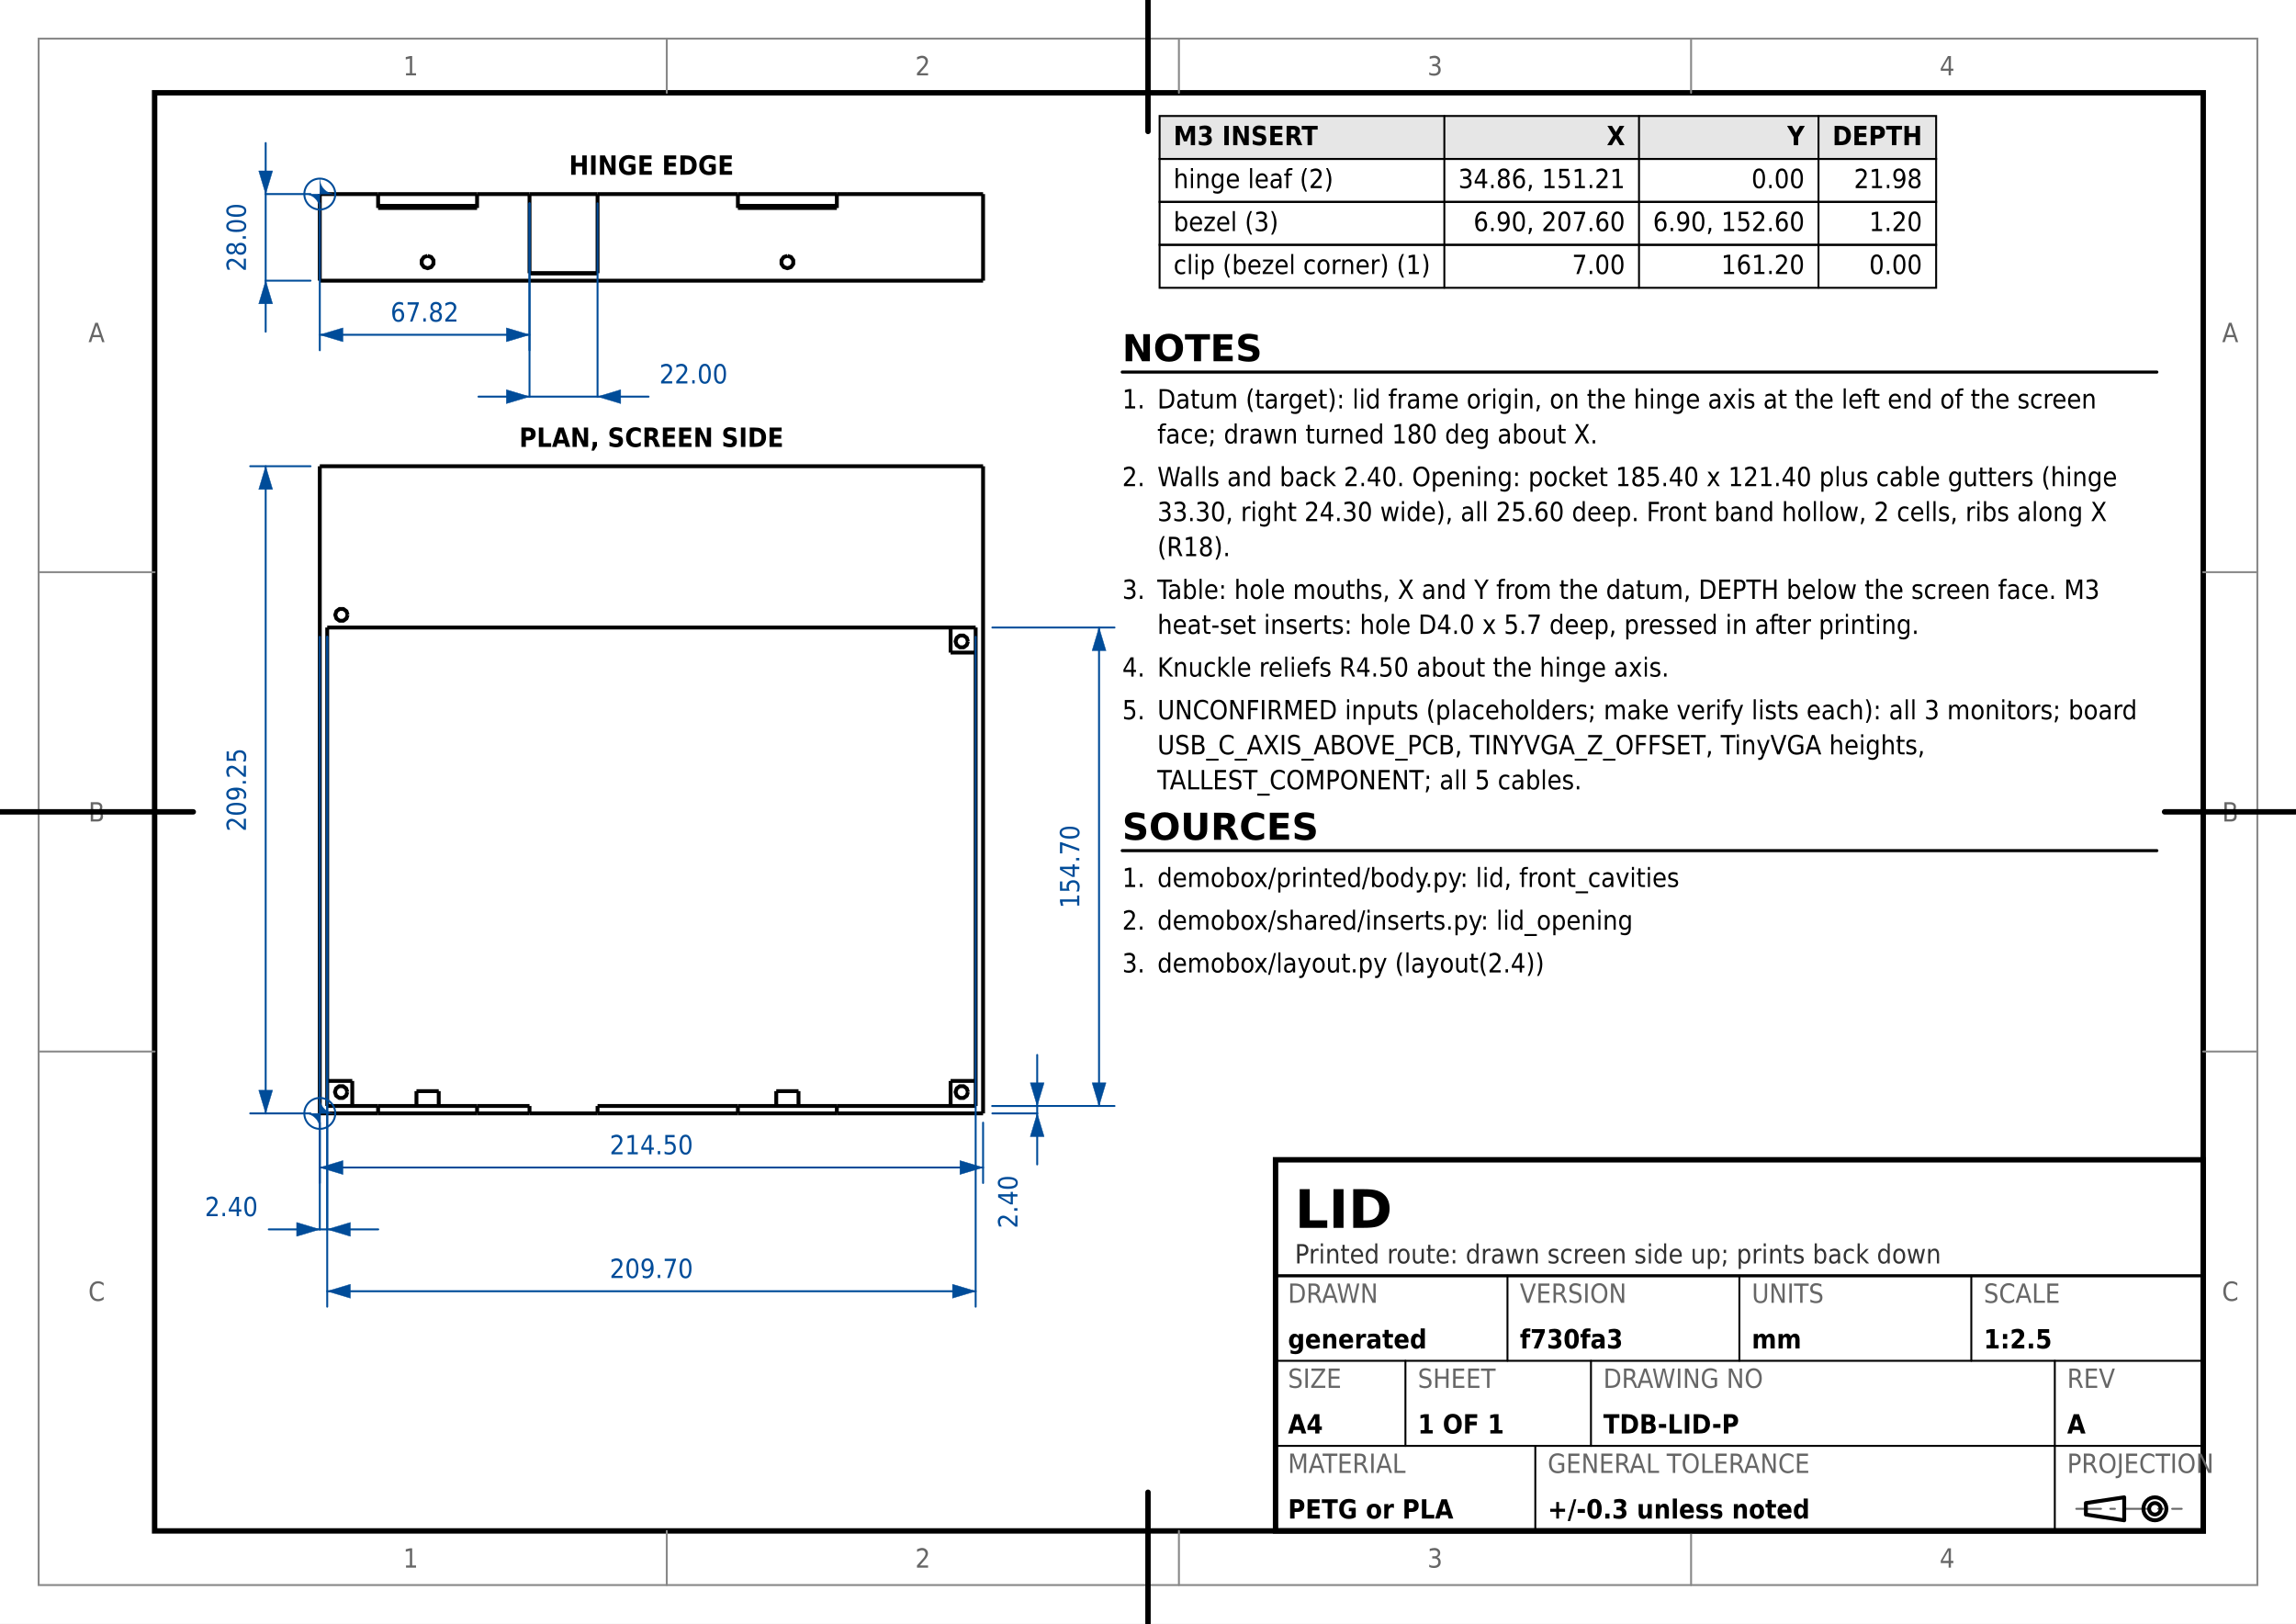
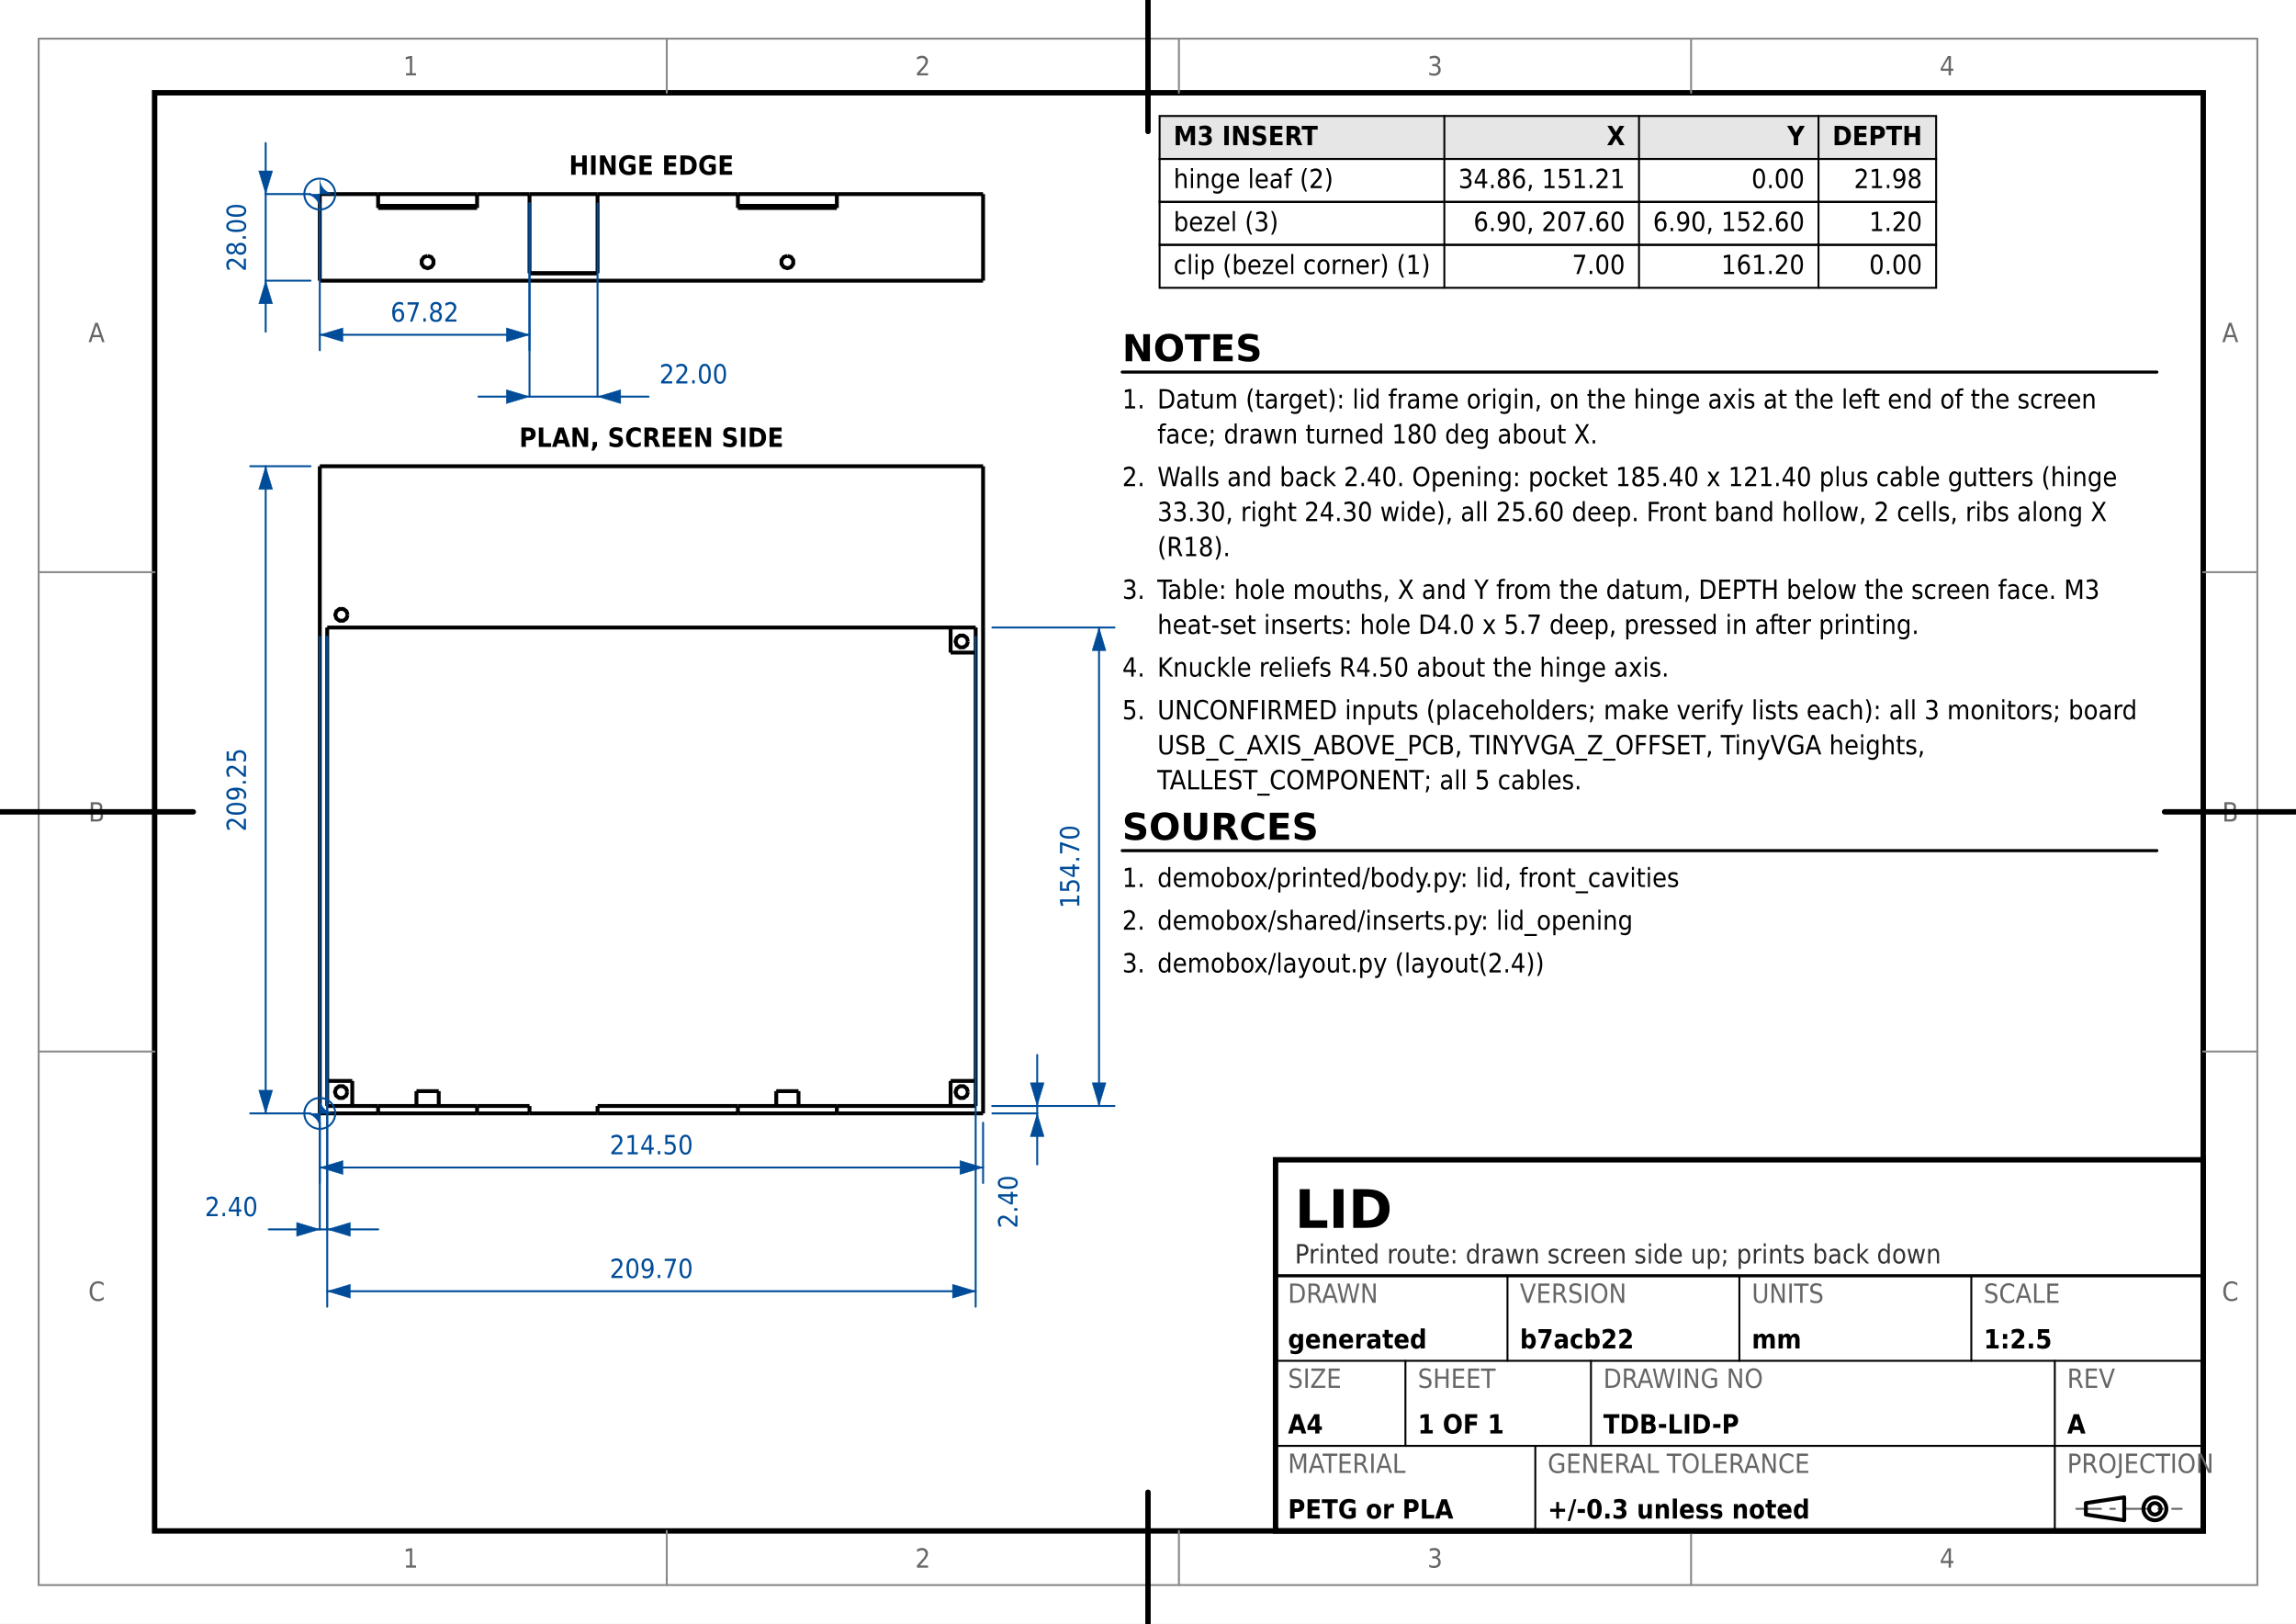
<svg xmlns="http://www.w3.org/2000/svg" version="1.1" width="297mm" height="210mm" viewBox="0 0 297 210">
  <rect width="100%" height="100%" fill="#ffffff" />
  <rect x="5" y="5" width="287" height="200" fill="none" stroke="#888888" stroke-width="0.25" />
  <rect x="20" y="12" width="265" height="186" fill="none" stroke="#000000" stroke-width="0.7" />
  <text x="53.125" y="202.75" font-family="DejaVu Sans Condensed, DejaVu Sans, Liberation Sans, sans-serif" font-size="3.429" fill="#666666" text-anchor="middle">1</text>
  <text x="53.125" y="9.75" font-family="DejaVu Sans Condensed, DejaVu Sans, Liberation Sans, sans-serif" font-size="3.429" fill="#666666" text-anchor="middle">1</text>
  <line x1="86.25" y1="205" x2="86.25" y2="198" stroke="#888888" stroke-width="0.25" stroke-linecap="round" />
  <line x1="86.25" y1="12" x2="86.25" y2="5" stroke="#888888" stroke-width="0.25" stroke-linecap="round" />
  <text x="119.375" y="202.75" font-family="DejaVu Sans Condensed, DejaVu Sans, Liberation Sans, sans-serif" font-size="3.429" fill="#666666" text-anchor="middle">2</text>
  <text x="119.375" y="9.75" font-family="DejaVu Sans Condensed, DejaVu Sans, Liberation Sans, sans-serif" font-size="3.429" fill="#666666" text-anchor="middle">2</text>
  <line x1="152.5" y1="205" x2="152.5" y2="198" stroke="#888888" stroke-width="0.25" stroke-linecap="round" />
  <line x1="152.5" y1="12" x2="152.5" y2="5" stroke="#888888" stroke-width="0.25" stroke-linecap="round" />
  <text x="185.625" y="202.75" font-family="DejaVu Sans Condensed, DejaVu Sans, Liberation Sans, sans-serif" font-size="3.429" fill="#666666" text-anchor="middle">3</text>
  <text x="185.625" y="9.75" font-family="DejaVu Sans Condensed, DejaVu Sans, Liberation Sans, sans-serif" font-size="3.429" fill="#666666" text-anchor="middle">3</text>
  <line x1="218.75" y1="205" x2="218.75" y2="198" stroke="#888888" stroke-width="0.25" stroke-linecap="round" />
  <line x1="218.75" y1="12" x2="218.75" y2="5" stroke="#888888" stroke-width="0.25" stroke-linecap="round" />
  <text x="251.875" y="202.75" font-family="DejaVu Sans Condensed, DejaVu Sans, Liberation Sans, sans-serif" font-size="3.429" fill="#666666" text-anchor="middle">4</text>
  <text x="251.875" y="9.75" font-family="DejaVu Sans Condensed, DejaVu Sans, Liberation Sans, sans-serif" font-size="3.429" fill="#666666" text-anchor="middle">4</text>
  <text x="12.5" y="168.25" font-family="DejaVu Sans Condensed, DejaVu Sans, Liberation Sans, sans-serif" font-size="3.429" fill="#666666" text-anchor="middle">C</text>
  <text x="288.5" y="168.25" font-family="DejaVu Sans Condensed, DejaVu Sans, Liberation Sans, sans-serif" font-size="3.429" fill="#666666" text-anchor="middle">C</text>
  <line x1="5" y1="136" x2="20" y2="136" stroke="#888888" stroke-width="0.25" stroke-linecap="round" />
  <line x1="285" y1="136" x2="292" y2="136" stroke="#888888" stroke-width="0.25" stroke-linecap="round" />
  <text x="12.5" y="106.25" font-family="DejaVu Sans Condensed, DejaVu Sans, Liberation Sans, sans-serif" font-size="3.429" fill="#666666" text-anchor="middle">B</text>
  <text x="288.5" y="106.25" font-family="DejaVu Sans Condensed, DejaVu Sans, Liberation Sans, sans-serif" font-size="3.429" fill="#666666" text-anchor="middle">B</text>
  <line x1="5" y1="74" x2="20" y2="74" stroke="#888888" stroke-width="0.25" stroke-linecap="round" />
  <line x1="285" y1="74" x2="292" y2="74" stroke="#888888" stroke-width="0.25" stroke-linecap="round" />
  <text x="12.5" y="44.25" font-family="DejaVu Sans Condensed, DejaVu Sans, Liberation Sans, sans-serif" font-size="3.429" fill="#666666" text-anchor="middle">A</text>
  <text x="288.5" y="44.25" font-family="DejaVu Sans Condensed, DejaVu Sans, Liberation Sans, sans-serif" font-size="3.429" fill="#666666" text-anchor="middle">A</text>
  <line x1="148.5" y1="210" x2="148.5" y2="193" stroke="#000000" stroke-width="0.7" stroke-linecap="round" />
  <line x1="148.5" y1="17" x2="148.5" y2="0" stroke="#000000" stroke-width="0.7" stroke-linecap="round" />
  <line x1="0" y1="105" x2="25" y2="105" stroke="#000000" stroke-width="0.7" stroke-linecap="round" />
  <line x1="280" y1="105" x2="297" y2="105" stroke="#000000" stroke-width="0.7" stroke-linecap="round" />
  <polyline points="41.367,25.1 41.367,36.3" fill="none" stroke="#000000" stroke-width="0.5" stroke-linejoin="round" />
  <polyline points="41.367,36.3 127.167,36.3" fill="none" stroke="#000000" stroke-width="0.5" stroke-linejoin="round" />
  <polyline points="41.367,25.1 48.911,25.1" fill="none" stroke="#000000" stroke-width="0.5" stroke-linejoin="round" />
  <polyline points="48.911,26.9 48.911,25.1" fill="none" stroke="#000000" stroke-width="0.5" stroke-linejoin="round" />
  <polyline points="48.911,26.9 61.712,26.9" fill="none" stroke="#000000" stroke-width="0.5" stroke-linejoin="round" />
  <polyline points="61.712,26.9 61.712,25.1" fill="none" stroke="#000000" stroke-width="0.5" stroke-linejoin="round" />
  <polyline points="61.712,25.1 68.496,25.1" fill="none" stroke="#000000" stroke-width="0.5" stroke-linejoin="round" />
  <polyline points="68.496,35.34 68.496,25.1" fill="none" stroke="#000000" stroke-width="0.5" stroke-linejoin="round" />
  <polyline points="68.496,35.34 77.296,35.34" fill="none" stroke="#000000" stroke-width="0.5" stroke-linejoin="round" />
  <polyline points="77.296,35.34 77.296,25.1" fill="none" stroke="#000000" stroke-width="0.5" stroke-linejoin="round" />
  <polyline points="77.296,25.1 95.451,25.1" fill="none" stroke="#000000" stroke-width="0.5" stroke-linejoin="round" />
  <polyline points="95.451,26.9 95.451,25.1" fill="none" stroke="#000000" stroke-width="0.5" stroke-linejoin="round" />
  <polyline points="95.451,26.9 108.251,26.9" fill="none" stroke="#000000" stroke-width="0.5" stroke-linejoin="round" />
  <polyline points="108.251,26.9 108.251,25.1" fill="none" stroke="#000000" stroke-width="0.5" stroke-linejoin="round" />
  <polyline points="108.251,25.1 127.167,25.1" fill="none" stroke="#000000" stroke-width="0.5" stroke-linejoin="round" />
  <polyline points="127.167,25.1 127.167,36.3" fill="none" stroke="#000000" stroke-width="0.5" stroke-linejoin="round" />
  <polyline points="55.312,33.093 55.782,33.246 56.072,33.646 56.072,34.14 55.782,34.54 55.312,34.693 54.841,34.54 54.551,34.14 54.551,33.646 54.841,33.246 55.312,33.093" fill="none" stroke="#000000" stroke-width="0.5" stroke-linejoin="round" />
  <polyline points="101.852,33.093 102.322,33.246 102.612,33.646 102.612,34.14 102.322,34.54 101.852,34.693 101.381,34.54 101.091,34.14 101.091,33.646 101.381,33.246 101.852,33.093" fill="none" stroke="#000000" stroke-width="0.5" stroke-linejoin="round" />
  <polyline points="48.911,25.1 61.712,25.1" fill="none" stroke="#000000" stroke-width="0.5" stroke-linejoin="round" />
  <polyline points="68.496,25.1 77.296,25.1" fill="none" stroke="#000000" stroke-width="0.5" stroke-linejoin="round" />
  <polyline points="95.451,25.1 108.251,25.1" fill="none" stroke="#000000" stroke-width="0.5" stroke-linejoin="round" />
  <polyline points="48.911,26.623 61.712,26.623" fill="none" stroke="#000000" stroke-width="0.5" stroke-linejoin="round" />
  <polyline points="68.496,35.34 77.296,35.34" fill="none" stroke="#000000" stroke-width="0.5" stroke-linejoin="round" />
  <polyline points="95.451,26.623 108.251,26.623" fill="none" stroke="#000000" stroke-width="0.5" stroke-linejoin="round" />
  <polyline points="41.367,60.3 41.367,144" fill="none" stroke="#000000" stroke-width="0.5" stroke-linejoin="round" />
  <polyline points="41.367,60.3 127.167,60.3" fill="none" stroke="#000000" stroke-width="0.5" stroke-linejoin="round" />
  <polyline points="41.367,144 48.911,144" fill="none" stroke="#000000" stroke-width="0.5" stroke-linejoin="round" />
  <polyline points="48.911,144 61.712,144" fill="none" stroke="#000000" stroke-width="0.5" stroke-linejoin="round" />
  <polyline points="61.712,144 68.496,144" fill="none" stroke="#000000" stroke-width="0.5" stroke-linejoin="round" />
  <polyline points="68.496,144 77.296,144" fill="none" stroke="#000000" stroke-width="0.5" stroke-linejoin="round" />
  <polyline points="77.296,144 95.451,144" fill="none" stroke="#000000" stroke-width="0.5" stroke-linejoin="round" />
  <polyline points="95.451,144 108.251,144" fill="none" stroke="#000000" stroke-width="0.5" stroke-linejoin="round" />
  <polyline points="108.251,144 127.167,144" fill="none" stroke="#000000" stroke-width="0.5" stroke-linejoin="round" />
  <polyline points="48.911,143.04 48.911,144" fill="none" stroke="#000000" stroke-width="0.5" stroke-linejoin="round" />
  <polyline points="48.911,143.04 42.327,143.04" fill="none" stroke="#000000" stroke-width="0.5" stroke-linejoin="round" />
  <polyline points="42.327,143.04 42.327,81.16" fill="none" stroke="#000000" stroke-width="0.5" stroke-linejoin="round" />
  <polyline points="42.327,81.16 126.207,81.16" fill="none" stroke="#000000" stroke-width="0.5" stroke-linejoin="round" />
  <polyline points="126.207,81.16 126.207,143.04" fill="none" stroke="#000000" stroke-width="0.5" stroke-linejoin="round" />
  <polyline points="126.207,143.04 108.251,143.04" fill="none" stroke="#000000" stroke-width="0.5" stroke-linejoin="round" />
  <polyline points="108.251,143.04 108.251,144" fill="none" stroke="#000000" stroke-width="0.5" stroke-linejoin="round" />
  <polyline points="127.167,60.3 127.167,144" fill="none" stroke="#000000" stroke-width="0.5" stroke-linejoin="round" />
  <polyline points="44.967,79.52 44.814,79.99 44.414,80.281 43.92,80.281 43.52,79.99 43.367,79.52 43.52,79.05 43.92,78.759 44.414,78.759 44.814,79.05 44.967,79.52" fill="none" stroke="#000000" stroke-width="0.5" stroke-linejoin="round" />
  <polyline points="48.911,143.04 61.712,143.04" fill="none" stroke="#000000" stroke-width="0.5" stroke-linejoin="round" />
  <polyline points="61.712,143.04 61.712,144" fill="none" stroke="#000000" stroke-width="0.5" stroke-linejoin="round" />
  <polyline points="68.496,143.04 68.496,144" fill="none" stroke="#000000" stroke-width="0.5" stroke-linejoin="round" />
  <polyline points="68.496,143.04 61.712,143.04" fill="none" stroke="#000000" stroke-width="0.5" stroke-linejoin="round" />
  <polyline points="77.296,143.04 77.296,144" fill="none" stroke="#000000" stroke-width="0.5" stroke-linejoin="round" />
  <polyline points="95.451,143.04 95.451,144" fill="none" stroke="#000000" stroke-width="0.5" stroke-linejoin="round" />
  <polyline points="95.451,143.04 77.296,143.04" fill="none" stroke="#000000" stroke-width="0.5" stroke-linejoin="round" />
  <polyline points="95.451,143.04 108.251,143.04" fill="none" stroke="#000000" stroke-width="0.5" stroke-linejoin="round" />
  <polyline points="56.752,141.12 56.752,143.04" fill="none" stroke="#000000" stroke-width="0.5" stroke-linejoin="round" />
  <polyline points="53.871,141.12 53.871,143.04" fill="none" stroke="#000000" stroke-width="0.5" stroke-linejoin="round" />
  <polyline points="53.871,141.12 56.752,141.12" fill="none" stroke="#000000" stroke-width="0.5" stroke-linejoin="round" />
  <polyline points="45.567,139.8 45.567,143.04" fill="none" stroke="#000000" stroke-width="0.5" stroke-linejoin="round" />
  <polyline points="42.327,139.8 45.567,139.8" fill="none" stroke="#000000" stroke-width="0.5" stroke-linejoin="round" />
  <polyline points="44.927,141.24 44.774,141.71 44.374,142.001 43.88,142.001 43.48,141.71 43.327,141.24 43.48,140.77 43.88,140.479 44.374,140.479 44.774,140.77 44.927,141.24" fill="none" stroke="#000000" stroke-width="0.5" stroke-linejoin="round" />
  <polyline points="122.967,81.16 122.967,84.4" fill="none" stroke="#000000" stroke-width="0.5" stroke-linejoin="round" />
  <polyline points="122.967,84.4 126.207,84.4" fill="none" stroke="#000000" stroke-width="0.5" stroke-linejoin="round" />
  <polyline points="125.207,82.96 125.054,83.43 124.654,83.721 124.16,83.721 123.76,83.43 123.607,82.96 123.76,82.49 124.16,82.199 124.654,82.199 125.054,82.49 125.207,82.96" fill="none" stroke="#000000" stroke-width="0.5" stroke-linejoin="round" />
  <polyline points="122.967,139.8 126.207,139.8" fill="none" stroke="#000000" stroke-width="0.5" stroke-linejoin="round" />
  <polyline points="122.967,139.8 122.967,143.04" fill="none" stroke="#000000" stroke-width="0.5" stroke-linejoin="round" />
  <polyline points="125.207,141.24 125.054,141.71 124.654,142.001 124.16,142.001 123.76,141.71 123.607,141.24 123.76,140.77 124.16,140.479 124.654,140.479 125.054,140.77 125.207,141.24" fill="none" stroke="#000000" stroke-width="0.5" stroke-linejoin="round" />
  <polyline points="103.291,141.12 103.291,143.04" fill="none" stroke="#000000" stroke-width="0.5" stroke-linejoin="round" />
  <polyline points="100.412,141.12 100.412,143.04" fill="none" stroke="#000000" stroke-width="0.5" stroke-linejoin="round" />
  <polyline points="100.412,141.12 103.291,141.12" fill="none" stroke="#000000" stroke-width="0.5" stroke-linejoin="round" />
  <circle cx="41.367" cy="25.1" r="2" fill="none" stroke="#004c99" stroke-width="0.25" />
  <path d="M 41.367 25.1 L 43.367 25.1 A 2.0 2.0 0 0 1 41.367 23.1 Z" fill="#004c99" stroke="#004c99" stroke-width="0.05" stroke-linejoin="round" stroke-linecap="round" />
  <path d="M 41.367 25.1 L 39.367 25.1 A 2.0 2.0 0 0 1 41.367 27.1 Z" fill="#004c99" stroke="#004c99" stroke-width="0.05" stroke-linejoin="round" stroke-linecap="round" />
  <circle cx="41.367" cy="144" r="2" fill="none" stroke="#004c99" stroke-width="0.25" />
  <path d="M 41.367 144.0 L 43.367 144.0 A 2.0 2.0 0 0 1 41.367 142.0 Z" fill="#004c99" stroke="#004c99" stroke-width="0.05" stroke-linejoin="round" stroke-linecap="round" />
  <path d="M 41.367 144.0 L 39.367 144.0 A 2.0 2.0 0 0 1 41.367 146.0 Z" fill="#004c99" stroke="#004c99" stroke-width="0.05" stroke-linejoin="round" stroke-linecap="round" />
  <line x1="40.167" y1="36.3" x2="34.367" y2="36.3" stroke="#004c99" stroke-width="0.25" stroke-linecap="round" />
  <line x1="40.167" y1="25.1" x2="34.367" y2="25.1" stroke="#004c99" stroke-width="0.25" stroke-linecap="round" />
  <line x1="34.367" y1="36.3" x2="34.367" y2="25.1" stroke="#004c99" stroke-width="0.25" stroke-linecap="round" />
  <polygon points="34.367,36.3 33.467,39.3 35.267,39.3" fill="#004c99" stroke="#004c99" stroke-width="0.05" stroke-linejoin="round" />
  <polygon points="34.367,25.1 35.267,22.1 33.467,22.1" fill="#004c99" stroke="#004c99" stroke-width="0.05" stroke-linejoin="round" />
  <line x1="34.367" y1="42.9" x2="34.367" y2="36.3" stroke="#004c99" stroke-width="0.25" stroke-linecap="round" />
  <line x1="34.367" y1="25.1" x2="34.367" y2="18.5" stroke="#004c99" stroke-width="0.25" stroke-linecap="round" />
  <text x="31.812" y="30.7" font-family="DejaVu Sans Condensed, DejaVu Sans, Liberation Sans, sans-serif" font-size="3.429" fill="#004c99" text-anchor="middle" transform="rotate(-90 31.8124 30.7)">28.00</text>
  <line x1="41.367" y1="145.2" x2="41.367" y2="153" stroke="#004c99" stroke-width="0.25" stroke-linecap="round" />
  <line x1="127.167" y1="145.2" x2="127.167" y2="153" stroke="#004c99" stroke-width="0.25" stroke-linecap="round" />
  <line x1="41.367" y1="151" x2="127.167" y2="151" stroke="#004c99" stroke-width="0.25" stroke-linecap="round" />
  <polygon points="41.367,151 44.367,151.9 44.367,150.1" fill="#004c99" stroke="#004c99" stroke-width="0.05" stroke-linejoin="round" />
  <polygon points="127.167,151 124.167,150.1 124.167,151.9" fill="#004c99" stroke="#004c99" stroke-width="0.05" stroke-linejoin="round" />
  <text x="84.267" y="149.291" font-family="DejaVu Sans Condensed, DejaVu Sans, Liberation Sans, sans-serif" font-size="3.429" fill="#004c99" text-anchor="middle">214.50</text>
  <line x1="40.167" y1="144" x2="32.367" y2="144" stroke="#004c99" stroke-width="0.25" stroke-linecap="round" />
  <line x1="40.167" y1="60.3" x2="32.367" y2="60.3" stroke="#004c99" stroke-width="0.25" stroke-linecap="round" />
  <line x1="34.367" y1="144" x2="34.367" y2="60.3" stroke="#004c99" stroke-width="0.25" stroke-linecap="round" />
  <polygon points="34.367,144 35.267,141 33.467,141" fill="#004c99" stroke="#004c99" stroke-width="0.05" stroke-linejoin="round" />
  <polygon points="34.367,60.3 33.467,63.3 35.267,63.3" fill="#004c99" stroke="#004c99" stroke-width="0.05" stroke-linejoin="round" />
  <text x="31.812" y="102.15" font-family="DejaVu Sans Condensed, DejaVu Sans, Liberation Sans, sans-serif" font-size="3.429" fill="#004c99" text-anchor="middle" transform="rotate(-90 31.8124 102.15)">209.25</text>
  <line x1="41.367" y1="82.36" x2="41.367" y2="159" stroke="#004c99" stroke-width="0.25" stroke-linecap="round" />
  <line x1="42.327" y1="82.36" x2="42.327" y2="159" stroke="#004c99" stroke-width="0.25" stroke-linecap="round" />
  <line x1="41.367" y1="159" x2="42.327" y2="159" stroke="#004c99" stroke-width="0.25" stroke-linecap="round" />
  <polygon points="41.367,159 38.367,158.1 38.367,159.9" fill="#004c99" stroke="#004c99" stroke-width="0.05" stroke-linejoin="round" />
  <polygon points="42.327,159 45.327,159.9 45.327,158.1" fill="#004c99" stroke="#004c99" stroke-width="0.05" stroke-linejoin="round" />
  <line x1="34.767" y1="159" x2="41.367" y2="159" stroke="#004c99" stroke-width="0.25" stroke-linecap="round" />
  <line x1="42.327" y1="159" x2="48.927" y2="159" stroke="#004c99" stroke-width="0.25" stroke-linecap="round" />
  <text x="33.367" y="157.291" font-family="DejaVu Sans Condensed, DejaVu Sans, Liberation Sans, sans-serif" font-size="3.429" fill="#004c99" text-anchor="end">2.40</text>
  <line x1="42.327" y1="82.36" x2="42.327" y2="169" stroke="#004c99" stroke-width="0.25" stroke-linecap="round" />
  <line x1="126.207" y1="82.36" x2="126.207" y2="169" stroke="#004c99" stroke-width="0.25" stroke-linecap="round" />
  <line x1="42.327" y1="167" x2="126.207" y2="167" stroke="#004c99" stroke-width="0.25" stroke-linecap="round" />
  <polygon points="42.327,167 45.327,167.9 45.327,166.1" fill="#004c99" stroke="#004c99" stroke-width="0.05" stroke-linejoin="round" />
  <polygon points="126.207,167 123.207,166.1 123.207,167.9" fill="#004c99" stroke="#004c99" stroke-width="0.05" stroke-linejoin="round" />
  <text x="84.267" y="165.291" font-family="DejaVu Sans Condensed, DejaVu Sans, Liberation Sans, sans-serif" font-size="3.429" fill="#004c99" text-anchor="middle">209.70</text>
  <line x1="128.367" y1="144" x2="134.167" y2="144" stroke="#004c99" stroke-width="0.25" stroke-linecap="round" />
  <line x1="128.367" y1="143.04" x2="134.167" y2="143.04" stroke="#004c99" stroke-width="0.25" stroke-linecap="round" />
  <line x1="134.167" y1="144" x2="134.167" y2="143.04" stroke="#004c99" stroke-width="0.25" stroke-linecap="round" />
  <polygon points="134.167,144 133.267,147 135.067,147" fill="#004c99" stroke="#004c99" stroke-width="0.05" stroke-linejoin="round" />
  <polygon points="134.167,143.04 135.067,140.04 133.267,140.04" fill="#004c99" stroke="#004c99" stroke-width="0.05" stroke-linejoin="round" />
  <line x1="134.167" y1="150.6" x2="134.167" y2="144" stroke="#004c99" stroke-width="0.25" stroke-linecap="round" />
  <line x1="134.167" y1="143.04" x2="134.167" y2="136.44" stroke="#004c99" stroke-width="0.25" stroke-linecap="round" />
  <text x="131.612" y="152" font-family="DejaVu Sans Condensed, DejaVu Sans, Liberation Sans, sans-serif" font-size="3.429" fill="#004c99" text-anchor="end" transform="rotate(-90 131.6124 152)">2.40</text>
  <line x1="128.367" y1="143.04" x2="144.167" y2="143.04" stroke="#004c99" stroke-width="0.25" stroke-linecap="round" />
  <line x1="128.367" y1="81.16" x2="144.167" y2="81.16" stroke="#004c99" stroke-width="0.25" stroke-linecap="round" />
  <line x1="142.167" y1="143.04" x2="142.167" y2="81.16" stroke="#004c99" stroke-width="0.25" stroke-linecap="round" />
  <polygon points="142.167,143.04 143.067,140.04 141.267,140.04" fill="#004c99" stroke="#004c99" stroke-width="0.05" stroke-linejoin="round" />
  <polygon points="142.167,81.16 141.267,84.16 143.067,84.16" fill="#004c99" stroke="#004c99" stroke-width="0.05" stroke-linejoin="round" />
  <text x="139.612" y="112.1" font-family="DejaVu Sans Condensed, DejaVu Sans, Liberation Sans, sans-serif" font-size="3.429" fill="#004c99" text-anchor="middle" transform="rotate(-90 139.6124 112.1)">154.70</text>
  <line x1="41.367" y1="26.3" x2="41.367" y2="45.3" stroke="#004c99" stroke-width="0.25" stroke-linecap="round" />
  <line x1="68.496" y1="26.3" x2="68.496" y2="45.3" stroke="#004c99" stroke-width="0.25" stroke-linecap="round" />
  <line x1="41.367" y1="43.3" x2="68.496" y2="43.3" stroke="#004c99" stroke-width="0.25" stroke-linecap="round" />
  <polygon points="41.367,43.3 44.367,44.2 44.367,42.4" fill="#004c99" stroke="#004c99" stroke-width="0.05" stroke-linejoin="round" />
  <polygon points="68.496,43.3 65.496,42.4 65.496,44.2" fill="#004c99" stroke="#004c99" stroke-width="0.05" stroke-linejoin="round" />
  <text x="54.931" y="41.591" font-family="DejaVu Sans Condensed, DejaVu Sans, Liberation Sans, sans-serif" font-size="3.429" fill="#004c99" text-anchor="middle">67.82</text>
  <line x1="68.496" y1="26.3" x2="68.496" y2="51.3" stroke="#004c99" stroke-width="0.25" stroke-linecap="round" />
  <line x1="77.296" y1="26.3" x2="77.296" y2="51.3" stroke="#004c99" stroke-width="0.25" stroke-linecap="round" />
  <line x1="68.496" y1="51.3" x2="77.296" y2="51.3" stroke="#004c99" stroke-width="0.25" stroke-linecap="round" />
  <polygon points="68.496,51.3 65.496,50.4 65.496,52.2" fill="#004c99" stroke="#004c99" stroke-width="0.05" stroke-linejoin="round" />
  <polygon points="77.296,51.3 80.296,52.2 80.296,50.4" fill="#004c99" stroke="#004c99" stroke-width="0.05" stroke-linejoin="round" />
  <line x1="61.896" y1="51.3" x2="68.496" y2="51.3" stroke="#004c99" stroke-width="0.25" stroke-linecap="round" />
  <line x1="77.296" y1="51.3" x2="83.896" y2="51.3" stroke="#004c99" stroke-width="0.25" stroke-linecap="round" />
  <text x="85.296" y="49.591" font-family="DejaVu Sans Condensed, DejaVu Sans, Liberation Sans, sans-serif" font-size="3.429" fill="#004c99" text-anchor="start">22.00</text>
  <text x="84.267" y="22.6" font-family="DejaVu Sans Condensed, DejaVu Sans, Liberation Sans, sans-serif" font-size="3.429" fill="#000000" text-anchor="middle" font-weight="bold">HINGE EDGE</text>
  <text x="84.267" y="57.8" font-family="DejaVu Sans Condensed, DejaVu Sans, Liberation Sans, sans-serif" font-size="3.429" fill="#000000" text-anchor="middle" font-weight="bold">PLAN, SCREEN SIDE</text>
  <rect x="150" y="15" width="100.451" height="5.556" fill="#e6e6e6" stroke="#000000" stroke-width="0.25" />
  <text x="151.8" y="18.778" font-family="DejaVu Sans Condensed, DejaVu Sans, Liberation Sans, sans-serif" font-size="3.429" fill="#000000" text-anchor="start" font-weight="bold">M3 INSERT</text>
  <text x="210.215" y="18.778" font-family="DejaVu Sans Condensed, DejaVu Sans, Liberation Sans, sans-serif" font-size="3.429" fill="#000000" text-anchor="end" font-weight="bold">X</text>
  <text x="233.433" y="18.778" font-family="DejaVu Sans Condensed, DejaVu Sans, Liberation Sans, sans-serif" font-size="3.429" fill="#000000" text-anchor="end" font-weight="bold">Y</text>
  <text x="248.651" y="18.778" font-family="DejaVu Sans Condensed, DejaVu Sans, Liberation Sans, sans-serif" font-size="3.429" fill="#000000" text-anchor="end" font-weight="bold">DEPTH</text>
  <rect x="150" y="20.556" width="100.451" height="5.556" fill="none" stroke="#000000" stroke-width="0.25" />
  <text x="151.8" y="24.333" font-family="DejaVu Sans Condensed, DejaVu Sans, Liberation Sans, sans-serif" font-size="3.429" fill="#000000" text-anchor="start">hinge leaf (2)</text>
  <text x="210.215" y="24.333" font-family="DejaVu Sans Condensed, DejaVu Sans, Liberation Sans, sans-serif" font-size="3.429" fill="#000000" text-anchor="end">34.86, 151.21</text>
  <text x="233.433" y="24.333" font-family="DejaVu Sans Condensed, DejaVu Sans, Liberation Sans, sans-serif" font-size="3.429" fill="#000000" text-anchor="end">0.00</text>
  <text x="248.651" y="24.333" font-family="DejaVu Sans Condensed, DejaVu Sans, Liberation Sans, sans-serif" font-size="3.429" fill="#000000" text-anchor="end">21.98</text>
  <rect x="150" y="26.111" width="100.451" height="5.556" fill="none" stroke="#000000" stroke-width="0.25" />
  <text x="151.8" y="29.889" font-family="DejaVu Sans Condensed, DejaVu Sans, Liberation Sans, sans-serif" font-size="3.429" fill="#000000" text-anchor="start">bezel (3)</text>
  <text x="210.215" y="29.889" font-family="DejaVu Sans Condensed, DejaVu Sans, Liberation Sans, sans-serif" font-size="3.429" fill="#000000" text-anchor="end">6.90, 207.60</text>
  <text x="233.433" y="29.889" font-family="DejaVu Sans Condensed, DejaVu Sans, Liberation Sans, sans-serif" font-size="3.429" fill="#000000" text-anchor="end">6.90, 152.60</text>
  <text x="248.651" y="29.889" font-family="DejaVu Sans Condensed, DejaVu Sans, Liberation Sans, sans-serif" font-size="3.429" fill="#000000" text-anchor="end">1.20</text>
  <rect x="150" y="31.667" width="100.451" height="5.556" fill="none" stroke="#000000" stroke-width="0.25" />
  <text x="151.8" y="35.444" font-family="DejaVu Sans Condensed, DejaVu Sans, Liberation Sans, sans-serif" font-size="3.429" fill="#000000" text-anchor="start">clip (bezel corner) (1)</text>
  <text x="210.215" y="35.444" font-family="DejaVu Sans Condensed, DejaVu Sans, Liberation Sans, sans-serif" font-size="3.429" fill="#000000" text-anchor="end">7.00</text>
  <text x="233.433" y="35.444" font-family="DejaVu Sans Condensed, DejaVu Sans, Liberation Sans, sans-serif" font-size="3.429" fill="#000000" text-anchor="end">161.20</text>
  <text x="248.651" y="35.444" font-family="DejaVu Sans Condensed, DejaVu Sans, Liberation Sans, sans-serif" font-size="3.429" fill="#000000" text-anchor="end">0.00</text>
  <line x1="186.834" y1="15" x2="186.834" y2="37.222" stroke="#000000" stroke-width="0.25" stroke-linecap="round" />
  <line x1="212.015" y1="15" x2="212.015" y2="37.222" stroke="#000000" stroke-width="0.25" stroke-linecap="round" />
  <line x1="235.233" y1="15" x2="235.233" y2="37.222" stroke="#000000" stroke-width="0.25" stroke-linecap="round" />
  <text x="145.167" y="46.722" font-family="DejaVu Sans, Liberation Sans, sans-serif" font-size="4.801" fill="#000000" text-anchor="start" font-weight="bold">NOTES</text>
  <line x1="145.167" y1="48.122" x2="279" y2="48.122" stroke="#000000" stroke-width="0.4" stroke-linecap="round" />
  <text x="145.167" y="52.822" font-family="DejaVu Sans Condensed, DejaVu Sans, Liberation Sans, sans-serif" font-size="3.429" fill="#000000" text-anchor="start">1.</text>
  <text x="149.709" y="52.822" font-family="DejaVu Sans Condensed, DejaVu Sans, Liberation Sans, sans-serif" font-size="3.429" fill="#000000" text-anchor="start">Datum (target): lid frame origin, on the hinge axis at the left end of the screen</text>
  <text x="149.709" y="57.349" font-family="DejaVu Sans Condensed, DejaVu Sans, Liberation Sans, sans-serif" font-size="3.429" fill="#000000" text-anchor="start">face; drawn turned 180 deg about X.</text>
  <text x="145.167" y="62.876" font-family="DejaVu Sans Condensed, DejaVu Sans, Liberation Sans, sans-serif" font-size="3.429" fill="#000000" text-anchor="start">2.</text>
  <text x="149.709" y="62.876" font-family="DejaVu Sans Condensed, DejaVu Sans, Liberation Sans, sans-serif" font-size="3.429" fill="#000000" text-anchor="start">Walls and back 2.40. Opening: pocket 185.40 x 121.40 plus cable gutters (hinge</text>
  <text x="149.709" y="67.403" font-family="DejaVu Sans Condensed, DejaVu Sans, Liberation Sans, sans-serif" font-size="3.429" fill="#000000" text-anchor="start">33.30, right 24.30 wide), all 25.60 deep. Front band hollow, 2 cells, ribs along X</text>
  <text x="149.709" y="71.929" font-family="DejaVu Sans Condensed, DejaVu Sans, Liberation Sans, sans-serif" font-size="3.429" fill="#000000" text-anchor="start">(R18).</text>
  <text x="145.167" y="77.456" font-family="DejaVu Sans Condensed, DejaVu Sans, Liberation Sans, sans-serif" font-size="3.429" fill="#000000" text-anchor="start">3.</text>
  <text x="149.709" y="77.456" font-family="DejaVu Sans Condensed, DejaVu Sans, Liberation Sans, sans-serif" font-size="3.429" fill="#000000" text-anchor="start">Table: hole mouths, X and Y from the datum, DEPTH below the screen face. M3</text>
  <text x="149.709" y="81.983" font-family="DejaVu Sans Condensed, DejaVu Sans, Liberation Sans, sans-serif" font-size="3.429" fill="#000000" text-anchor="start">heat-set inserts: hole D4.0 x 5.7 deep, pressed in after printing.</text>
  <text x="145.167" y="87.51" font-family="DejaVu Sans Condensed, DejaVu Sans, Liberation Sans, sans-serif" font-size="3.429" fill="#000000" text-anchor="start">4.</text>
  <text x="149.709" y="87.51" font-family="DejaVu Sans Condensed, DejaVu Sans, Liberation Sans, sans-serif" font-size="3.429" fill="#000000" text-anchor="start">Knuckle reliefs R4.50 about the hinge axis.</text>
  <text x="145.167" y="93.036" font-family="DejaVu Sans Condensed, DejaVu Sans, Liberation Sans, sans-serif" font-size="3.429" fill="#000000" text-anchor="start">5.</text>
  <text x="149.709" y="93.036" font-family="DejaVu Sans Condensed, DejaVu Sans, Liberation Sans, sans-serif" font-size="3.429" fill="#000000" text-anchor="start">UNCONFIRMED inputs (placeholders; make verify lists each): all 3 monitors; board</text>
  <text x="149.709" y="97.563" font-family="DejaVu Sans Condensed, DejaVu Sans, Liberation Sans, sans-serif" font-size="3.429" fill="#000000" text-anchor="start">USB_C_AXIS_ABOVE_PCB, TINYVGA_Z_OFFSET, TinyVGA heights,</text>
  <text x="149.709" y="102.09" font-family="DejaVu Sans Condensed, DejaVu Sans, Liberation Sans, sans-serif" font-size="3.429" fill="#000000" text-anchor="start">TALLEST_COMPONENT; all 5 cables.</text>
  <text x="145.167" y="108.617" font-family="DejaVu Sans, Liberation Sans, sans-serif" font-size="4.801" fill="#000000" text-anchor="start" font-weight="bold">SOURCES</text>
  <line x1="145.167" y1="110.016" x2="279" y2="110.016" stroke="#000000" stroke-width="0.4" stroke-linecap="round" />
  <text x="145.167" y="114.716" font-family="DejaVu Sans Condensed, DejaVu Sans, Liberation Sans, sans-serif" font-size="3.429" fill="#000000" text-anchor="start">1.</text>
  <text x="149.709" y="114.716" font-family="DejaVu Sans Condensed, DejaVu Sans, Liberation Sans, sans-serif" font-size="3.429" fill="#000000" text-anchor="start">demobox/printed/body.py: lid, front_cavities</text>
  <text x="145.167" y="120.243" font-family="DejaVu Sans Condensed, DejaVu Sans, Liberation Sans, sans-serif" font-size="3.429" fill="#000000" text-anchor="start">2.</text>
  <text x="149.709" y="120.243" font-family="DejaVu Sans Condensed, DejaVu Sans, Liberation Sans, sans-serif" font-size="3.429" fill="#000000" text-anchor="start">demobox/shared/inserts.py: lid_opening</text>
  <text x="145.167" y="125.77" font-family="DejaVu Sans Condensed, DejaVu Sans, Liberation Sans, sans-serif" font-size="3.429" fill="#000000" text-anchor="start">3.</text>
  <text x="149.709" y="125.77" font-family="DejaVu Sans Condensed, DejaVu Sans, Liberation Sans, sans-serif" font-size="3.429" fill="#000000" text-anchor="start">demobox/layout.py (layout(2.4))</text>
  <rect x="165" y="150" width="120" height="48" fill="none" stroke="#000000" stroke-width="0.7" />
  <line x1="165" y1="165" x2="285" y2="165" stroke="#000000" stroke-width="0.4" stroke-linecap="round" />
  <text x="167.5" y="158.8" font-family="DejaVu Sans, Liberation Sans, sans-serif" font-size="6.859" fill="#000000" text-anchor="start" font-weight="bold">LID</text>
  <text x="167.5" y="163.4" font-family="DejaVu Sans Condensed, DejaVu Sans, Liberation Sans, sans-serif" font-size="3.429" fill="#333333" text-anchor="start">Printed route: drawn screen side up; prints back down</text>
  <text x="166.6" y="168.5" font-family="DejaVu Sans Condensed, DejaVu Sans, Liberation Sans, sans-serif" font-size="3.429" fill="#666666" text-anchor="start">DRAWN</text>
  <text x="166.6" y="174.4" font-family="DejaVu Sans Condensed, DejaVu Sans, Liberation Sans, sans-serif" font-size="3.429" fill="#000000" text-anchor="start" font-weight="bold">generated</text>
  <line x1="195" y1="176" x2="195" y2="165" stroke="#000000" stroke-width="0.25" stroke-linecap="round" />
  <text x="196.6" y="168.5" font-family="DejaVu Sans Condensed, DejaVu Sans, Liberation Sans, sans-serif" font-size="3.429" fill="#666666" text-anchor="start">VERSION</text>
-   <text x="196.6" y="174.4" font-family="DejaVu Sans Condensed, DejaVu Sans, Liberation Sans, sans-serif" font-size="3.429" fill="#000000" text-anchor="start" font-weight="bold">f730fa3</text>
+   <text x="196.6" y="174.4" font-family="DejaVu Sans Condensed, DejaVu Sans, Liberation Sans, sans-serif" font-size="3.429" fill="#000000" text-anchor="start" font-weight="bold">b7acb22</text>
  <line x1="225" y1="176" x2="225" y2="165" stroke="#000000" stroke-width="0.25" stroke-linecap="round" />
  <text x="226.6" y="168.5" font-family="DejaVu Sans Condensed, DejaVu Sans, Liberation Sans, sans-serif" font-size="3.429" fill="#666666" text-anchor="start">UNITS</text>
  <text x="226.6" y="174.4" font-family="DejaVu Sans Condensed, DejaVu Sans, Liberation Sans, sans-serif" font-size="3.429" fill="#000000" text-anchor="start" font-weight="bold">mm</text>
  <line x1="255" y1="176" x2="255" y2="165" stroke="#000000" stroke-width="0.25" stroke-linecap="round" />
  <text x="256.6" y="168.5" font-family="DejaVu Sans Condensed, DejaVu Sans, Liberation Sans, sans-serif" font-size="3.429" fill="#666666" text-anchor="start">SCALE</text>
  <text x="256.6" y="174.4" font-family="DejaVu Sans Condensed, DejaVu Sans, Liberation Sans, sans-serif" font-size="3.429" fill="#000000" text-anchor="start" font-weight="bold">1:2.5</text>
  <line x1="165" y1="176" x2="285" y2="176" stroke="#000000" stroke-width="0.25" stroke-linecap="round" />
  <text x="166.6" y="179.5" font-family="DejaVu Sans Condensed, DejaVu Sans, Liberation Sans, sans-serif" font-size="3.429" fill="#666666" text-anchor="start">SIZE</text>
  <text x="166.6" y="185.4" font-family="DejaVu Sans Condensed, DejaVu Sans, Liberation Sans, sans-serif" font-size="3.429" fill="#000000" text-anchor="start" font-weight="bold">A4</text>
  <line x1="181.8" y1="187" x2="181.8" y2="176" stroke="#000000" stroke-width="0.25" stroke-linecap="round" />
  <text x="183.4" y="179.5" font-family="DejaVu Sans Condensed, DejaVu Sans, Liberation Sans, sans-serif" font-size="3.429" fill="#666666" text-anchor="start">SHEET</text>
  <text x="183.4" y="185.4" font-family="DejaVu Sans Condensed, DejaVu Sans, Liberation Sans, sans-serif" font-size="3.429" fill="#000000" text-anchor="start" font-weight="bold">1 OF 1</text>
  <line x1="205.8" y1="187" x2="205.8" y2="176" stroke="#000000" stroke-width="0.25" stroke-linecap="round" />
  <text x="207.4" y="179.5" font-family="DejaVu Sans Condensed, DejaVu Sans, Liberation Sans, sans-serif" font-size="3.429" fill="#666666" text-anchor="start">DRAWING NO</text>
  <text x="207.4" y="185.4" font-family="DejaVu Sans Condensed, DejaVu Sans, Liberation Sans, sans-serif" font-size="3.429" fill="#000000" text-anchor="start" font-weight="bold">TDB-LID-P</text>
  <line x1="265.8" y1="187" x2="265.8" y2="176" stroke="#000000" stroke-width="0.25" stroke-linecap="round" />
  <text x="267.4" y="179.5" font-family="DejaVu Sans Condensed, DejaVu Sans, Liberation Sans, sans-serif" font-size="3.429" fill="#666666" text-anchor="start">REV</text>
  <text x="267.4" y="185.4" font-family="DejaVu Sans Condensed, DejaVu Sans, Liberation Sans, sans-serif" font-size="3.429" fill="#000000" text-anchor="start" font-weight="bold">A</text>
  <line x1="165" y1="187" x2="285" y2="187" stroke="#000000" stroke-width="0.25" stroke-linecap="round" />
  <text x="166.6" y="190.5" font-family="DejaVu Sans Condensed, DejaVu Sans, Liberation Sans, sans-serif" font-size="3.429" fill="#666666" text-anchor="start">MATERIAL</text>
  <text x="166.6" y="196.4" font-family="DejaVu Sans Condensed, DejaVu Sans, Liberation Sans, sans-serif" font-size="3.429" fill="#000000" text-anchor="start" font-weight="bold">PETG or PLA</text>
  <line x1="198.6" y1="198" x2="198.6" y2="187" stroke="#000000" stroke-width="0.25" stroke-linecap="round" />
  <text x="200.2" y="190.5" font-family="DejaVu Sans Condensed, DejaVu Sans, Liberation Sans, sans-serif" font-size="3.429" fill="#666666" text-anchor="start">GENERAL TOLERANCE</text>
  <text x="200.2" y="196.4" font-family="DejaVu Sans Condensed, DejaVu Sans, Liberation Sans, sans-serif" font-size="3.429" fill="#000000" text-anchor="start" font-weight="bold">+/-0.3 unless noted</text>
  <line x1="265.8" y1="198" x2="265.8" y2="187" stroke="#000000" stroke-width="0.25" stroke-linecap="round" />
  <text x="267.4" y="190.5" font-family="DejaVu Sans Condensed, DejaVu Sans, Liberation Sans, sans-serif" font-size="3.429" fill="#666666" text-anchor="start">PROJECTION</text>
  <line x1="268.58" y1="195.14" x2="282.22" y2="195.14" stroke="#666666" stroke-width="0.25" stroke-linecap="round" stroke-dasharray="3.2,1.2,0.6,1.2" />
  <polygon points="269.82,194.396 274.78,193.652 274.78,196.628 269.82,195.884" fill="none" stroke="#000000" stroke-width="0.5" stroke-linejoin="round" />
  <circle cx="278.748" cy="195.14" r="1.488" fill="none" stroke="#000000" stroke-width="0.5" />
  <circle cx="278.748" cy="195.14" r="0.744" fill="none" stroke="#000000" stroke-width="0.5" />
</svg>
